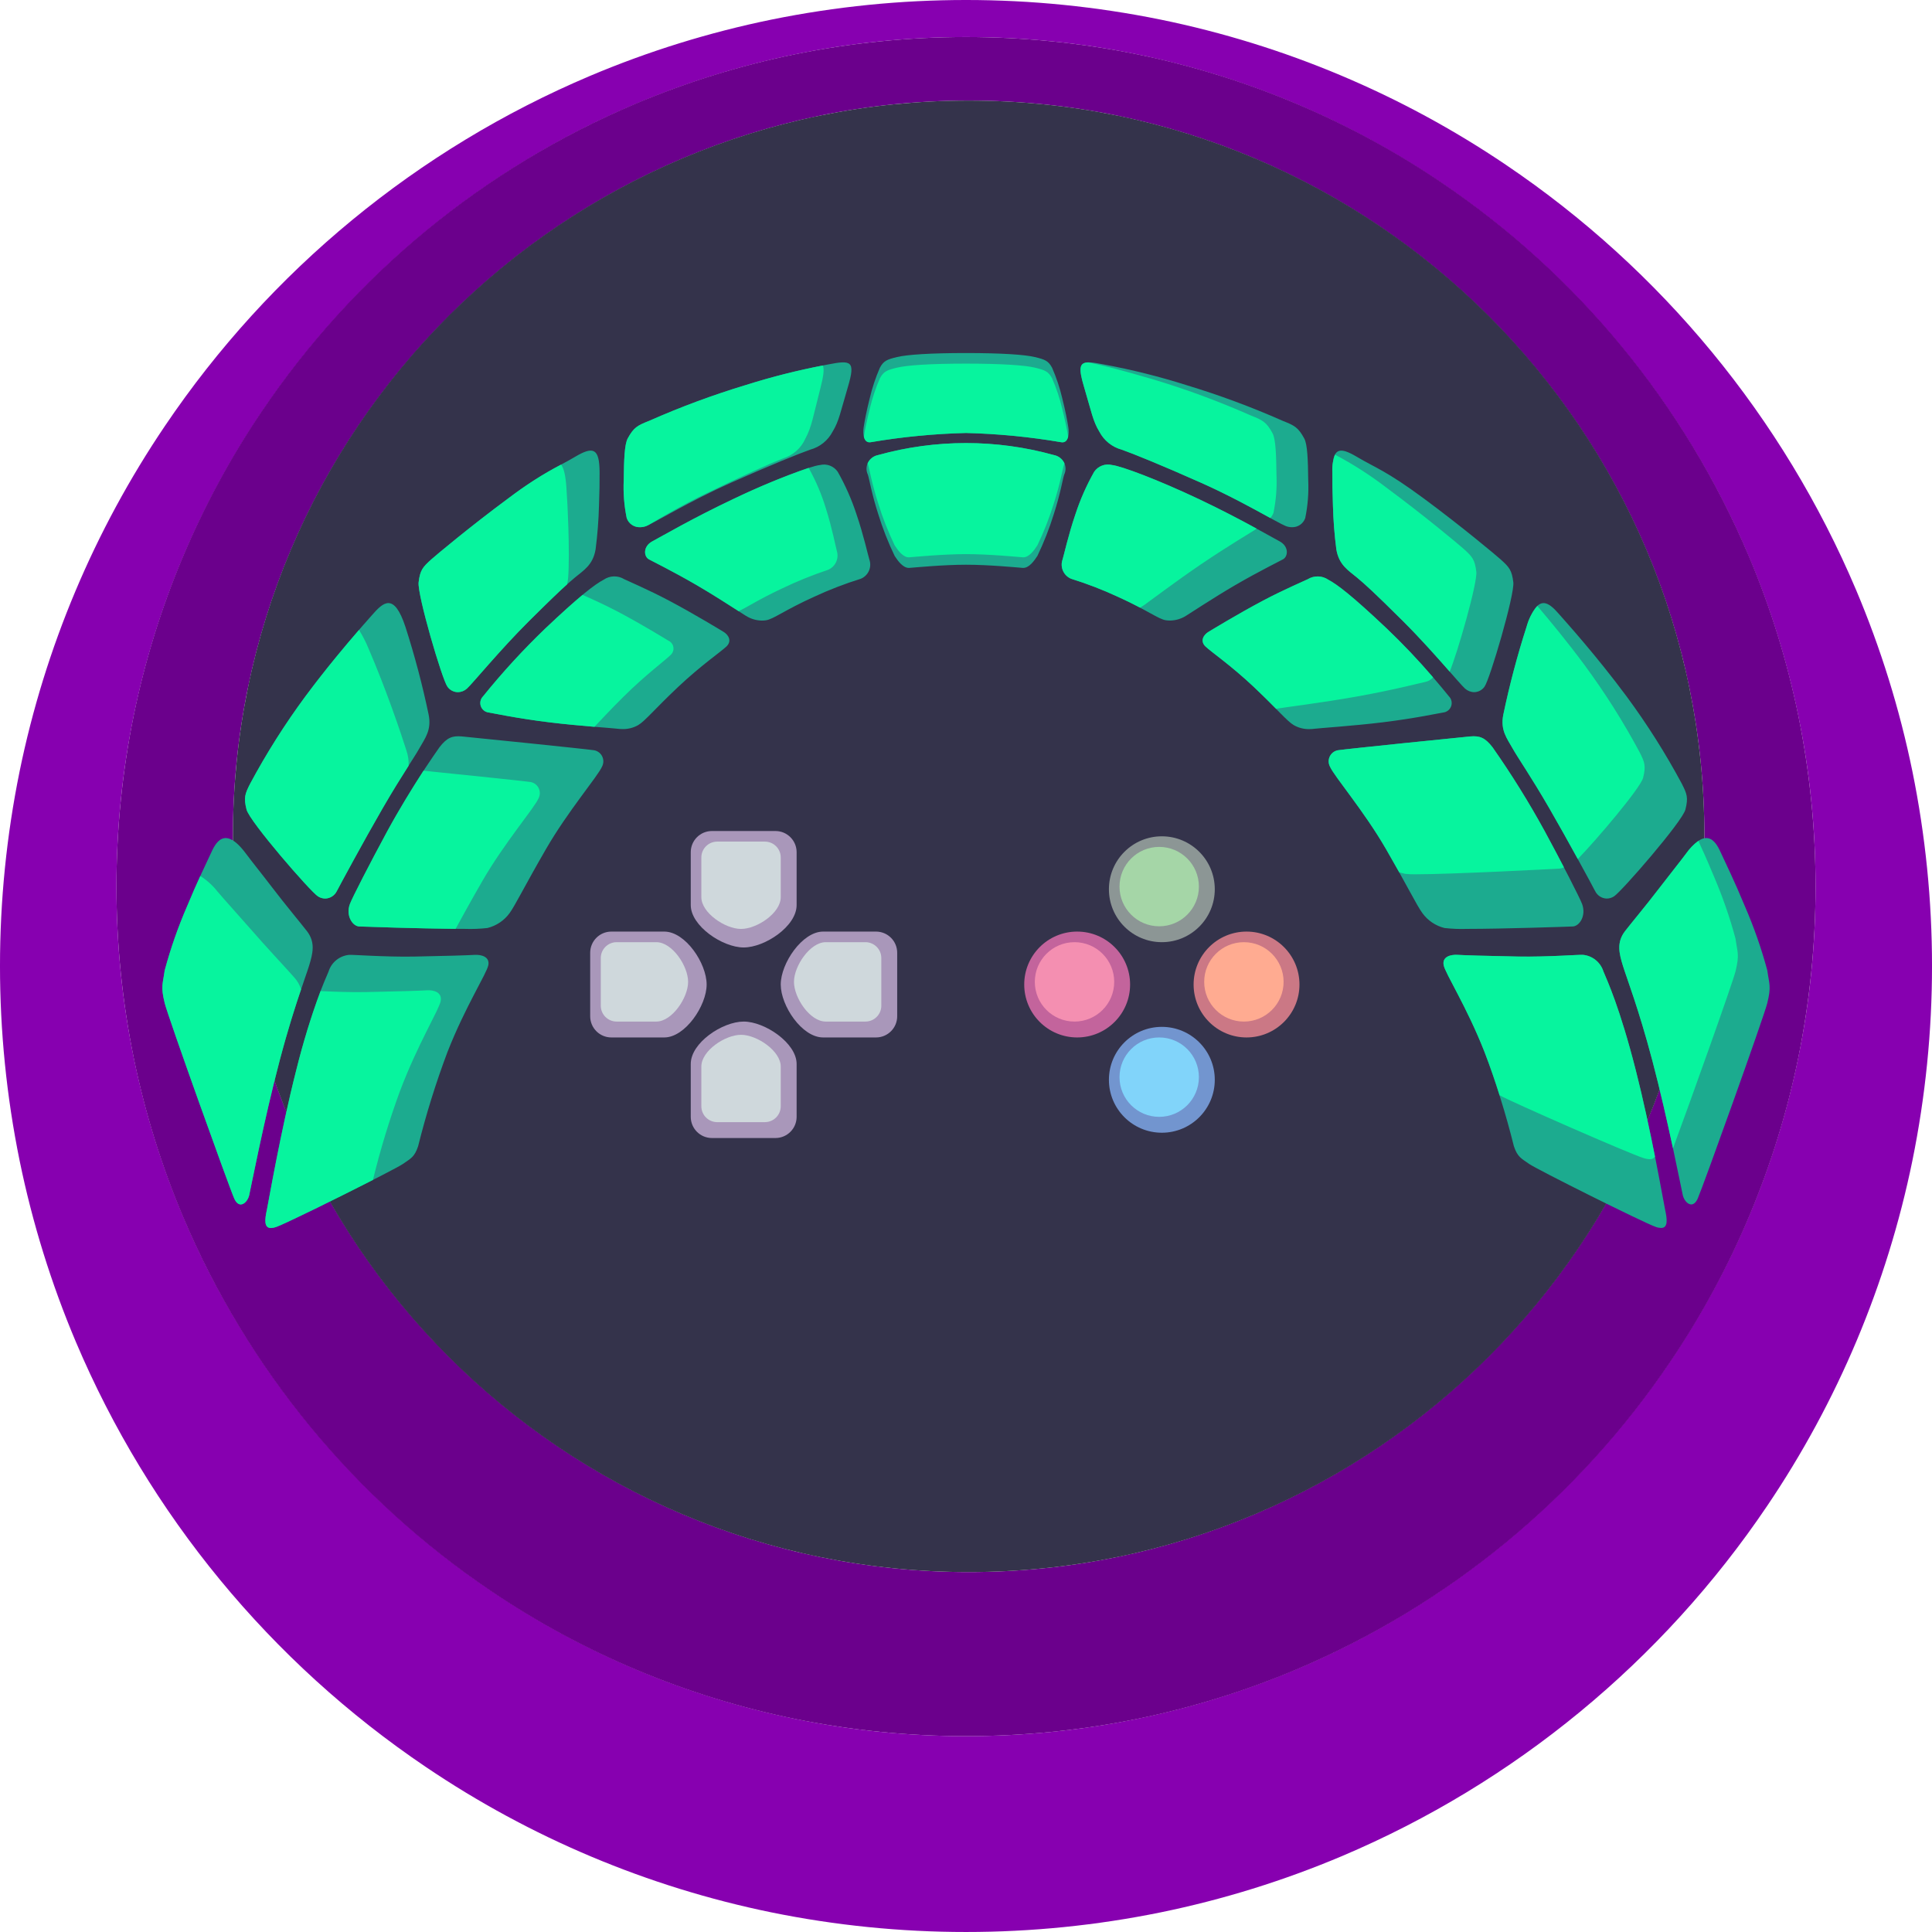
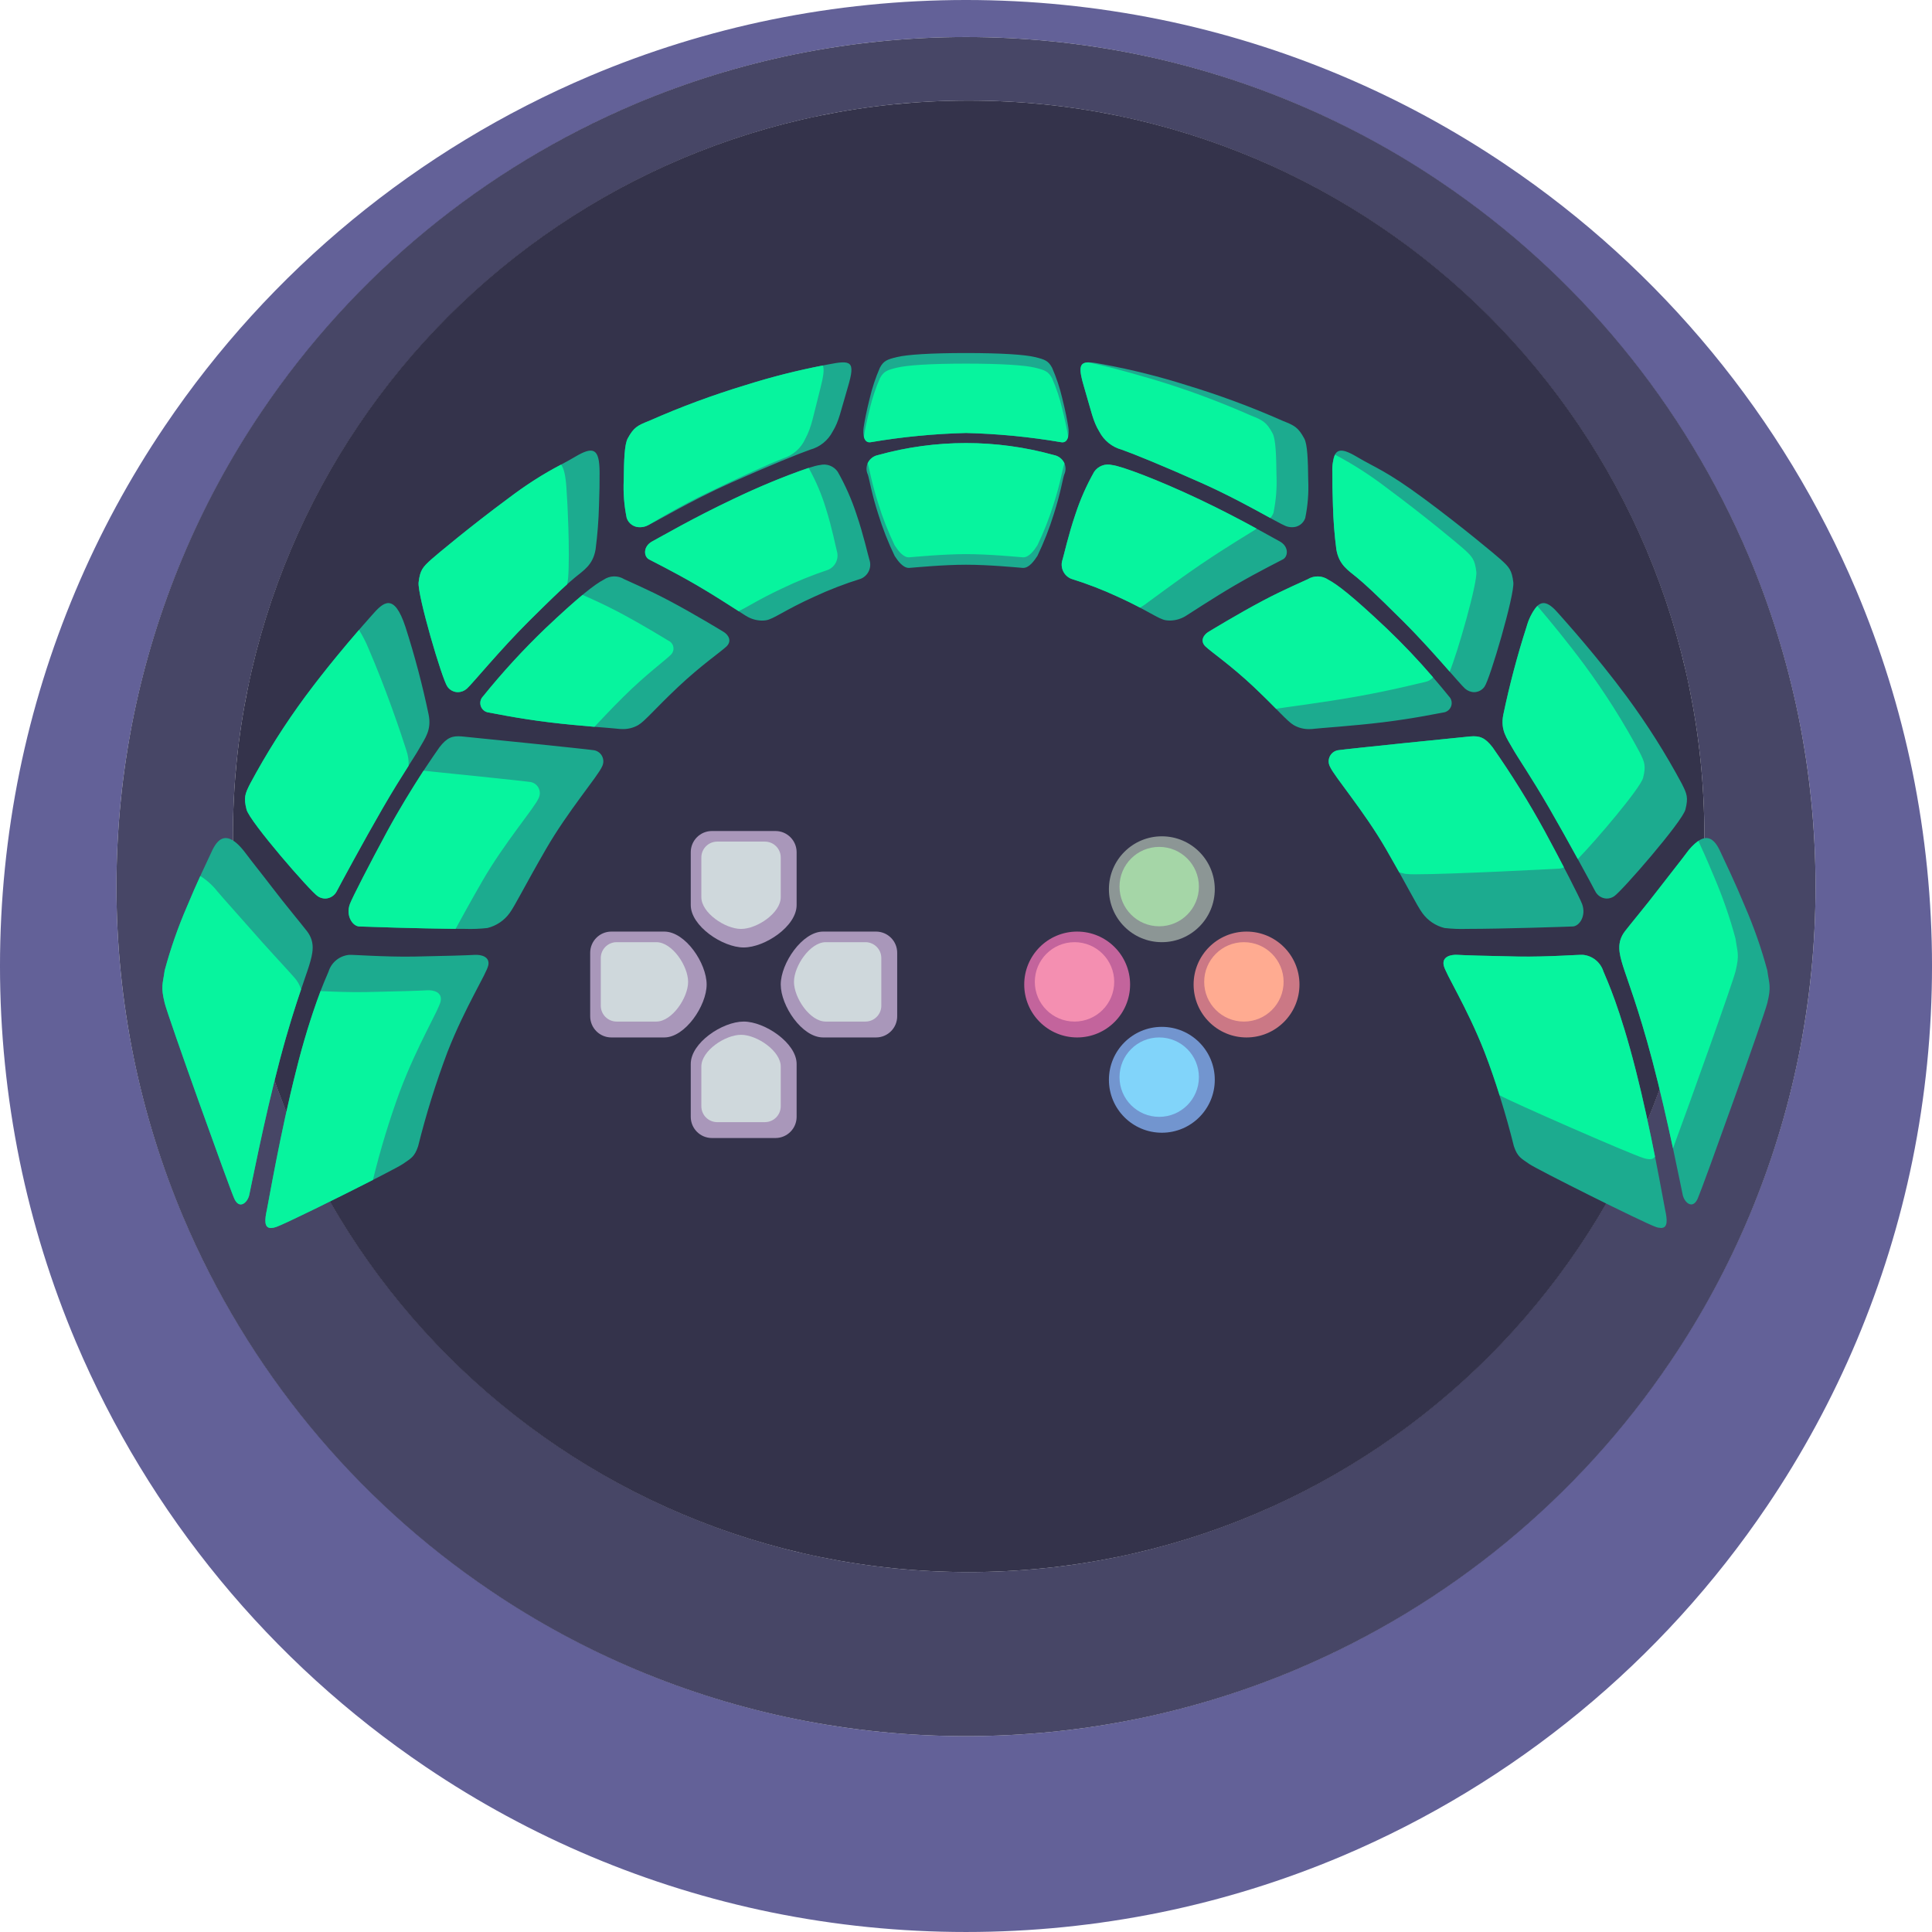
<svg xmlns="http://www.w3.org/2000/svg" width="365.001" height="364.999" viewBox="0 0 365.001 364.999">
  <g id="dark-3d-bulb" transform="translate(9516.001 1118.999)">
-     <path id="Path_268" data-name="Path 268" d="M7428.5,1792a183.849,183.849,0,0,1-36.78-3.708,181.506,181.506,0,0,1-65.258-27.461,183.037,183.037,0,0,1-66.122-80.295,181.551,181.551,0,0,1-10.634-34.257,184.265,184.265,0,0,1,0-73.56,181.487,181.487,0,0,1,27.46-65.257,183.031,183.031,0,0,1,80.3-66.12,181.567,181.567,0,0,1,34.257-10.634,184.278,184.278,0,0,1,73.56,0,181.493,181.493,0,0,1,65.257,27.46,183.026,183.026,0,0,1,66.121,80.294,181.592,181.592,0,0,1,10.634,34.257,184.289,184.289,0,0,1,0,73.56,181.511,181.511,0,0,1-27.46,65.257,183.042,183.042,0,0,1-80.294,66.121,181.585,181.585,0,0,1-34.257,10.634A183.841,183.841,0,0,1,7428.5,1792Zm0-358c-88.5,0-160.5,72-160.5,160.5s72,160.5,160.5,160.5,160.5-72,160.5-160.5S7517,1434,7428.5,1434Z" transform="translate(-16762 -2546)" fill="#8700b0" />
-     <path id="Path_267" data-name="Path 267" d="M7406.5,1748a161.681,161.681,0,0,1-32.347-3.261,159.617,159.617,0,0,1-57.391-24.15,160.959,160.959,0,0,1-58.149-70.615,159.69,159.69,0,0,1-9.352-30.127,162.067,162.067,0,0,1,0-64.693,159.632,159.632,0,0,1,24.149-57.391,160.966,160.966,0,0,1,70.615-58.15,159.689,159.689,0,0,1,30.128-9.352,162.066,162.066,0,0,1,64.692,0,159.615,159.615,0,0,1,57.391,24.15,160.962,160.962,0,0,1,58.15,70.615,159.723,159.723,0,0,1,9.352,30.128,162.067,162.067,0,0,1,0,64.693,159.623,159.623,0,0,1-24.15,57.391,160.975,160.975,0,0,1-70.615,58.15,159.676,159.676,0,0,1-30.128,9.352A161.667,161.667,0,0,1,7406.5,1748Zm.5-309c-76.645,0-139,62.355-139,139s62.355,139,139,139,139-62.355,139-139S7483.645,1439,7407,1439Z" transform="translate(-16740 -2539)" fill="#6b008c" />
+     <path id="Path_268" data-name="Path 268" d="M7428.5,1792a183.849,183.849,0,0,1-36.78-3.708,181.506,181.506,0,0,1-65.258-27.461,183.037,183.037,0,0,1-66.122-80.295,181.551,181.551,0,0,1-10.634-34.257,184.265,184.265,0,0,1,0-73.56,181.487,181.487,0,0,1,27.46-65.257,183.031,183.031,0,0,1,80.3-66.12,181.567,181.567,0,0,1,34.257-10.634,184.278,184.278,0,0,1,73.56,0,181.493,181.493,0,0,1,65.257,27.46,183.026,183.026,0,0,1,66.121,80.294,181.592,181.592,0,0,1,10.634,34.257,184.289,184.289,0,0,1,0,73.56,181.511,181.511,0,0,1-27.46,65.257,183.042,183.042,0,0,1-80.294,66.121,181.585,181.585,0,0,1-34.257,10.634A183.841,183.841,0,0,1,7428.5,1792Zm0-358c-88.5,0-160.5,72-160.5,160.5s72,160.5,160.5,160.5,160.5-72,160.5-160.5S7517,1434,7428.5,1434Z" transform="translate(-16762 -2546)" fill="#636198" />
+     <path id="Path_267" data-name="Path 267" d="M7406.5,1748a161.681,161.681,0,0,1-32.347-3.261,159.617,159.617,0,0,1-57.391-24.15,160.959,160.959,0,0,1-58.149-70.615,159.69,159.69,0,0,1-9.352-30.127,162.067,162.067,0,0,1,0-64.693,159.632,159.632,0,0,1,24.149-57.391,160.966,160.966,0,0,1,70.615-58.15,159.689,159.689,0,0,1,30.128-9.352,162.066,162.066,0,0,1,64.692,0,159.615,159.615,0,0,1,57.391,24.15,160.962,160.962,0,0,1,58.15,70.615,159.723,159.723,0,0,1,9.352,30.128,162.067,162.067,0,0,1,0,64.693,159.623,159.623,0,0,1-24.15,57.391,160.975,160.975,0,0,1-70.615,58.15,159.676,159.676,0,0,1-30.128,9.352A161.667,161.667,0,0,1,7406.5,1748Zm.5-309c-76.645,0-139,62.355-139,139s62.355,139,139,139,139-62.355,139-139S7483.645,1439,7407,1439Z" transform="translate(-16740 -2539)" fill="#474666" />
    <path id="Path_266" data-name="Path 266" d="M139,0A139,139,0,1,1,0,139,139,139,0,0,1,139,0Z" transform="translate(-9472 -1100)" fill="#34334B" />
    <g id="Group_148" data-name="Group 148" transform="translate(-548 -497)">
      <path id="Path_209" data-name="Path 209" d="M5,0H15c4.006,0,8,6,8,10s-4.058,10-8,10H5a4,4,0,0,1-4-4V4A4,4,0,0,1,5,0Z" transform="translate(-8857.5 -446)" fill="#a997ba" />
      <path id="Path_210" data-name="Path 210" d="M4,0h7.5c3,0,6,4.5,6,7.5s-3.044,7.5-6,7.5H4a3,3,0,0,1-3-3V3A3,3,0,0,1,4,0Z" transform="translate(-8855.5 -444)" fill="#cfd8dc" />
      <path id="Path_209-2" data-name="Path 209" d="M5,0H15c4.006,0,8,6,8,10s-4.058,10-8,10H5a4,4,0,0,1-4-4V4A4,4,0,0,1,5,0Z" transform="translate(-8817.5 -466) rotate(90)" fill="#a997ba" />
      <path id="Path_210-2" data-name="Path 210" d="M4,0h7.5c3,0,6,4.5,6,7.5s-3.044,7.5-6,7.5H4a3,3,0,0,1-3-3V3A3,3,0,0,1,4,0Z" transform="translate(-8820.5 -464) rotate(90)" fill="#cfd8dc" />
      <path id="Path_209-3" data-name="Path 209" d="M5,0H15c4.006,0,8,6,8,10s-4.058,10-8,10H5a4,4,0,0,1-4-4V4A4,4,0,0,1,5,0Z" transform="translate(-8797.5 -426) rotate(180)" fill="#a997ba" />
      <path id="Path_210-3" data-name="Path 210" d="M4,0h7.5c3,0,6,4.5,6,7.5s-3.044,7.5-6,7.5H4a3,3,0,0,1-3-3V3A3,3,0,0,1,4,0Z" transform="translate(-8800.5 -429) rotate(180)" fill="#cfd8dc" />
      <path id="Path_209-4" data-name="Path 209" d="M5,0H15c4.006,0,8,6,8,10s-4.058,10-8,10H5a4,4,0,0,1-4-4V4A4,4,0,0,1,5,0Z" transform="translate(-8837.5 -406) rotate(-90)" fill="#a997ba" />
      <path id="Path_210-4" data-name="Path 210" d="M4,0h7.5c3,0,6,4.5,6,7.5s-3.044,7.5-6,7.5H4a3,3,0,0,1-3-3V3A3,3,0,0,1,4,0Z" transform="translate(-8835.5 -409) rotate(-90)" fill="#cfd8dc" />
      <path id="Path_258" data-name="Path 258" d="M10,0A10,10,0,1,1,0,10,10,10,0,0,1,10,0Z" transform="translate(-8742.5 -446)" fill="#cb7885" />
      <path id="Path_256" data-name="Path 256" d="M10,0A10,10,0,1,1,0,10,10,10,0,0,1,10,0Z" transform="translate(-8758.5 -428)" fill="#7295cf" />
      <path id="Path_262" data-name="Path 262" d="M10,0A10,10,0,1,1,0,10,10,10,0,0,1,10,0Z" transform="translate(-8758.5 -464)" fill="#8c9695" />
      <path id="Path_259" data-name="Path 259" d="M10,0A10,10,0,1,1,0,10,10,10,0,0,1,10,0Z" transform="translate(-8774.5 -446)" fill="#c3649c" />
      <path id="Path_263" data-name="Path 263" d="M7.5,0A7.5,7.5,0,1,1,0,7.5,7.5,7.5,0,0,1,7.5,0Z" transform="translate(-8756.5 -462)" fill="#a5d6a7" />
      <path id="Path_260" data-name="Path 260" d="M7.5,0A7.5,7.5,0,1,1,0,7.5,7.5,7.5,0,0,1,7.5,0Z" transform="translate(-8740.5 -444)" fill="#ffab91" />
      <path id="Path_257" data-name="Path 257" d="M7.5,0A7.5,7.5,0,1,1,0,7.5,7.5,7.5,0,0,1,7.5,0Z" transform="translate(-8756.5 -426)" fill="#81d4fa" />
      <path id="Path_261" data-name="Path 261" d="M7.5,0A7.5,7.5,0,1,1,0,7.5,7.5,7.5,0,0,1,7.5,0Z" transform="translate(-8772.5 -444)" fill="#f48fb1" />
      <path id="Path_265" data-name="Path 265" d="M299.294,165.088c-2.395-.845-22.471-10.874-23.916-11.9s-2.183-1.267-2.871-3.345a161.017,161.017,0,0,0-5.554-17.824c-3.38-8.607-7.417-14.814-7.712-16.393s1.313-2.012,2.614-1.933,5.427.209,11.412.32c2.831.052,5.822-.051,8.157-.155,2.118-.094,3.7-.189,4.13-.166a4.5,4.5,0,0,1,3.869,3.134c.755,1.809,3.091,6.82,6.092,18.575s5.29,25.193,5.556,26.4c.422,1.923.569,3.49-.755,3.491A3.155,3.155,0,0,1,299.294,165.088ZM36.929,161.809c.266-1.21,2.557-14.649,5.557-26.4s5.336-16.766,6.091-18.575a4.5,4.5,0,0,1,3.869-3.134c.432-.023,2.012.071,4.129.166,2.335.1,5.326.207,8.158.155,5.984-.112,10.112-.241,11.412-.32s2.908.354,2.613,1.933-4.331,7.786-7.712,16.393a161.225,161.225,0,0,0-5.554,17.824c-.687,2.078-1.426,2.324-2.87,3.345s-21.521,11.051-23.916,11.9a3.155,3.155,0,0,1-1.021.212C36.361,165.3,36.507,163.732,36.929,161.809Zm267.5-2.661c-.194-.768-2.8-14.258-5.794-25.6-2.576-9.743-4.82-15.484-5.527-17.794s-1.236-4.394.385-6.516c1.039-1.363,4.024-4.912,6.69-8.41,1.778-2.332,3.723-4.736,4.833-6.234,4.183-5.647,5.859-1.809,6.683,0s2.416,5,4.446,9.905a87.553,87.553,0,0,1,4.242,12.142c.357,2.62.778,2.976,0,6.159-.632,2.59-12.191,34.8-13.142,36.927-.36.808-.8,1.12-1.23,1.12C305.316,160.849,304.649,160.012,304.431,159.148Zm-273.677.581C29.8,157.6,18.244,125.393,17.612,122.8c-.778-3.182-.357-3.539,0-6.159A87.553,87.553,0,0,1,21.854,104.5c2.03-4.9,3.622-8.1,4.446-9.905s2.5-5.647,6.682,0c1.11,1.5,3.055,3.9,4.832,6.233,2.667,3.5,5.65,7.048,6.691,8.41,1.621,2.122,1.092,4.207.385,6.516s-2.951,8.05-5.527,17.794c-3,11.34-5.6,24.83-5.794,25.6-.218.864-.885,1.7-1.586,1.7C31.555,160.849,31.114,160.537,30.754,159.729Zm228.661-51.1a7.347,7.347,0,0,1-4.194-2.825c-1.1-1.517-2.714-4.9-6.881-12.109S238.563,79.977,237.76,78.13a2.127,2.127,0,0,1,1.722-3.114c.973-.167,22.93-2.421,24.742-2.58s2.819.2,4.247,2.039a168.848,168.848,0,0,1,9.859,15.854c3.365,6.217,6.629,12.584,7.061,13.746.827,2.227-.489,4.2-1.754,4.257-.951.045-13.206.459-19.949.459A29.328,29.328,0,0,1,259.415,108.627Zm-205.052-.3c-1.265-.059-2.58-2.03-1.753-4.257.431-1.162,3.7-7.529,7.061-13.745a168.615,168.615,0,0,1,9.858-15.855c1.428-1.843,2.435-2.2,4.247-2.04s23.77,2.414,24.742,2.581a2.127,2.127,0,0,1,1.723,3.114c-.8,1.847-6.412,8.352-10.579,15.564s-5.784,10.591-6.881,12.109a7.349,7.349,0,0,1-4.195,2.825,29.326,29.326,0,0,1-4.272.163C67.569,108.791,55.315,108.377,54.363,108.332Zm233.5-6.673c-.638-1.236-5.087-9.473-8.643-15.622s-5.965-9.568-6.974-11.38-2.343-3.4-1.728-6.374a163.556,163.556,0,0,1,4.372-16.535c2.176-6.611,4.216-4.645,6.311-2.244,1.071,1.228,6.846,7.6,12.607,15.373a135.847,135.847,0,0,1,10.419,16.471c.988,1.947,1.259,2.632.689,4.9s-12.071,15.5-13.488,16.4a2.556,2.556,0,0,1-1.369.417A2.5,2.5,0,0,1,287.866,101.66Zm-241.3.986c-1.417-.893-12.919-14.132-13.488-16.4s-.3-2.953.689-4.9a136.089,136.089,0,0,1,10.42-16.472c5.76-7.769,11.535-14.145,12.606-15.372,2.1-2.4,4.135-4.368,6.311,2.244a163.37,163.37,0,0,1,4.373,16.535c.614,2.972-.72,4.562-1.729,6.374s-3.417,5.229-6.973,11.379-8,14.387-8.643,15.623a2.5,2.5,0,0,1-2.2,1.4A2.556,2.556,0,0,1,46.568,102.645Zm56.44-31.681c-.715-.1-7.309-.533-12.712-1.2-6.33-.775-10.837-1.772-11.462-1.855a1.8,1.8,0,0,1-1.067-3.063,137.834,137.834,0,0,1,11.77-12.829c6.683-6.324,9.394-8.331,11.008-9.189a3.576,3.576,0,0,1,3.908-.094c.65.322,4.568,1.987,8.4,4.017,4.986,2.642,9.94,5.683,10.331,5.914.9.529,1.682,1.714.564,2.775s-4.78,3.543-9.149,7.663-6.253,6.454-7.52,7.185a5.666,5.666,0,0,1-2.914.755A8.451,8.451,0,0,1,103.008,70.964Zm127.915-.671c-1.265-.732-3.149-3.065-7.519-7.185s-8.033-6.6-9.15-7.663-.333-2.245.565-2.775c.391-.23,5.344-3.271,10.331-5.915,3.83-2.029,7.748-3.694,8.4-4.017a3.578,3.578,0,0,1,3.908.095c1.614.858,4.324,2.865,11.008,9.189a138.012,138.012,0,0,1,11.77,12.828,1.8,1.8,0,0,1-1.067,3.064c-.626.083-5.133,1.08-11.463,1.855-5.4.662-12,1.1-12.711,1.2a8.472,8.472,0,0,1-1.154.084A5.673,5.673,0,0,1,230.923,70.293Zm32.36-6.9c-1.039-.925-6.292-7.353-11.757-12.78s-7.068-6.872-8.658-8.2-3.406-2.336-3.9-5.331a79.958,79.958,0,0,1-.641-8.226c-.092-2.475-.129-4.643-.113-6.388.041-4.438,1.15-4.932,4.652-2.849s5.468,2.567,12.63,7.859,13.72,10.792,14.512,11.507c1.62,1.463,2.119,2.007,2.4,4.326s-4.44,18.385-5.443,19.726A2.42,2.42,0,0,1,265,64.067,2.607,2.607,0,0,1,263.283,63.392Zm-192.25-.358c-1-1.341-5.723-17.407-5.443-19.726s.779-2.863,2.4-4.326c.792-.715,7.351-6.214,14.512-11.507s9.129-5.775,12.63-7.859,4.611-1.589,4.651,2.849c.016,1.744-.021,3.911-.113,6.387a79.958,79.958,0,0,1-.641,8.226c-.492,2.994-2.307,4-3.9,5.331s-3.193,2.775-8.658,8.2S75.755,62.467,74.716,63.392A2.607,2.607,0,0,1,73,64.067,2.42,2.42,0,0,1,71.033,63.034Zm56.4-13.379c-.583-.345-5.206-3.416-9.292-5.794-4.566-2.658-8.594-4.621-9.074-4.9-.962-.562-1.1-2.441.683-3.392s7.655-4.381,15.268-7.983,14.624-6.244,16.387-6.425a3.152,3.152,0,0,1,3.37,1.274,44.081,44.081,0,0,1,3.539,8.02c1.317,3.829,2.215,7.892,2.436,8.568a2.882,2.882,0,0,1-1.633,3.628,70.441,70.441,0,0,0-8.81,3.4c-5.592,2.525-7.7,4.246-9.105,4.44a5.7,5.7,0,0,1-.77.053A5.776,5.776,0,0,1,127.438,49.655Zm79.355.832c-1.409-.193-3.514-1.913-9.105-4.439a70.6,70.6,0,0,0-8.81-3.4,2.883,2.883,0,0,1-1.633-3.628c.221-.676,1.12-4.738,2.435-8.569a44.054,44.054,0,0,1,3.54-8.018,3.151,3.151,0,0,1,3.37-1.275c1.763.18,8.774,2.824,16.387,6.425s13.484,7.033,15.268,7.983,1.645,2.831.683,3.392c-.48.28-4.508,2.243-9.074,4.9-4.086,2.378-8.708,5.45-9.292,5.794a5.77,5.77,0,0,1-3,.886A5.675,5.675,0,0,1,206.793,50.486ZM155.517,38.321a57.2,57.2,0,0,1-3.1-7.9c-1.264-3.913-1.684-6.669-1.955-7.437a2.618,2.618,0,0,1,1.955-3.716,61.981,61.981,0,0,1,33.175,0,2.616,2.616,0,0,1,1.955,3.714c-.271.768-.691,3.524-1.955,7.437a57.2,57.2,0,0,1-3.1,7.9c-.6.94-1.575,2.272-2.666,2.272-.033,0-.068,0-.1,0-1.134-.086-6.384-.6-10.716-.6s-9.581.516-10.714.6c-.034,0-.067,0-.1,0C157.092,40.593,156.117,39.262,155.517,38.321ZM229.4,32.682c-1.418-.548-8.26-4.731-15.928-8.148s-12.889-5.517-15.029-6.275a6.776,6.776,0,0,1-4.258-3.423c-1.2-1.967-1.454-3.629-2.9-8.492s-.616-5.046,3.785-4.181a130.377,130.377,0,0,1,15.582,3.9,157.974,157.974,0,0,1,18.175,6.74c2.219.874,2.937,1.232,4.08,3.344.608,1.126.7,4.118.747,7.873a28.933,28.933,0,0,1-.563,7.154,2.565,2.565,0,0,1-2.522,1.729A3.257,3.257,0,0,1,229.4,32.682ZM104.9,31.172a28.857,28.857,0,0,1-.564-7.153c.046-3.757.139-6.748.748-7.873,1.142-2.113,1.859-2.47,4.08-3.344a157.9,157.9,0,0,1,18.175-6.74,130.625,130.625,0,0,1,15.581-3.9c4.4-.866,5.227-.683,3.785,4.181s-1.7,6.526-2.9,8.492a6.778,6.778,0,0,1-4.258,3.423c-2.141.758-7.361,2.858-15.029,6.276s-14.511,7.6-15.929,8.148a3.256,3.256,0,0,1-1.17.22A2.566,2.566,0,0,1,104.9,31.172Zm82.056-14.329A125.43,125.43,0,0,0,169,15.1v0a125.561,125.561,0,0,0-17.959,1.738c-1.391.264-1.557-1.544-1.382-2.762s.577-3.249,1.165-5.58a33.778,33.778,0,0,1,1.91-5.728c.7-1.3,1.332-1.557,3.264-2.018S162.335,0,169,0s11.072.294,13,.756,2.56.716,3.264,2.018a33.861,33.861,0,0,1,1.91,5.728c.589,2.331.987,4.361,1.165,5.58.164,1.137.03,2.788-1.122,2.788A1.364,1.364,0,0,1,186.959,16.844Z" transform="translate(-8954.5 -555.3)" fill="#1cab8f" />
      <path id="Path_264" data-name="Path 264" d="M36.929,161.809c.265-1.21,2.556-14.649,5.556-26.4a134.482,134.482,0,0,1,4.574-14.869l.518.024c2.335.108,5.325.216,8.157.162,5.984-.116,10.111-.251,11.411-.334s2.908.369,2.614,2.013-4.332,8.108-7.712,17.072a155.27,155.27,0,0,0-5.089,16.739c-6.56,3.352-16.6,8.293-18.252,8.875a3.151,3.151,0,0,1-1.021.212C36.36,165.3,36.507,163.732,36.929,161.809Zm-6.176-2.08C29.8,157.6,18.243,125.393,17.611,122.8c-.777-3.182-.357-3.54,0-6.159A87.553,87.553,0,0,1,21.853,104.5c.932-2.251,1.772-4.142,2.488-5.7a12.673,12.673,0,0,1,3.243,2.928c1.4,1.655,3.845,4.323,6.088,6.9,3.365,3.868,7.1,7.818,8.412,9.325a5.985,5.985,0,0,1,1.294,2.265c-1.046,3.088-2.471,7.49-4.016,13.332-3,11.34-5.6,24.83-5.794,25.6-.218.864-.884,1.7-1.585,1.7C31.555,160.849,31.114,160.538,30.753,159.729ZM297,152.088c-2.706-.839-25.246-10.723-27.194-11.871-.791-2.544-1.747-5.369-2.856-8.195-3.382-8.607-7.418-14.814-7.713-16.393s1.313-2.012,2.615-1.933,5.427.209,11.41.32c2.831.052,5.822-.051,8.158-.155,2.119-.094,3.7-.189,4.13-.166a4.5,4.5,0,0,1,3.869,3.134c.756,1.809,3.091,6.82,6.091,18.574,1.427,5.589,2.693,11.559,3.657,16.413a1.059,1.059,0,0,1-1,.482A4.034,4.034,0,0,1,297,152.088Zm1.633-18.538c-2.576-9.743-4.821-15.484-5.528-17.794s-1.236-4.394.384-6.516c1.04-1.363,4.024-4.912,6.691-8.41,1.778-2.332,3.723-4.736,4.832-6.234a10.135,10.135,0,0,1,2.351-2.43c.775,1.675,1.717,3.771,2.778,6.336a87.552,87.552,0,0,1,4.242,12.141c.357,2.62.778,2.976,0,6.159-.523,2.144-8.531,24.574-11.815,33.45C301.525,145.376,300.13,139.2,298.638,133.55ZM54.363,108.332c-1.265-.059-2.581-2.03-1.754-4.257.432-1.162,3.7-7.529,7.061-13.745,2.052-3.79,4.735-8.167,6.841-11.424,7.029.714,19.286,1.985,20.007,2.109a2.128,2.128,0,0,1,1.722,3.114c-.8,1.848-6.412,8.352-10.579,15.564-2.426,4.2-3.989,7.1-5.087,9.09C65.657,108.726,55.238,108.374,54.363,108.332Zm-7.795-5.687c-1.417-.893-12.919-14.132-13.488-16.4s-.3-2.953.689-4.9A135.823,135.823,0,0,1,44.188,64.877c3.839-5.176,7.682-9.734,10.139-12.562a23.033,23.033,0,0,1,1.757,3.412c3.365,7.8,6.1,15.908,7.2,19.363a7.671,7.671,0,0,1,.407,2.885c-1.235,1.939-2.889,4.556-4.916,8.06-3.556,6.15-8,14.387-8.643,15.623a2.505,2.505,0,0,1-2.2,1.4A2.56,2.56,0,0,1,46.568,102.645Zm205.416-4.254q-.593-.126-1.144-.3c-.714-1.279-1.54-2.739-2.5-4.4-4.167-7.212-9.775-13.717-10.579-15.564a2.127,2.127,0,0,1,1.722-3.114c.972-.167,22.93-2.421,24.742-2.58s2.819.2,4.247,2.039a168.5,168.5,0,0,1,9.858,15.854c1.275,2.356,2.537,4.734,3.634,6.842a2.156,2.156,0,0,1-.824.231c-1.312.082-20.461,1.075-27.063,1.075A14.534,14.534,0,0,1,251.984,98.391Zm27.239-12.353c-3.556-6.15-5.965-9.568-6.974-11.38s-2.342-3.4-1.729-6.374a163.368,163.368,0,0,1,4.373-16.535,9.777,9.777,0,0,1,2.042-3.968c2.408,2.819,5.644,6.738,8.875,11.1A135.723,135.723,0,0,1,296.23,75.349c.989,1.947,1.26,2.632.69,4.9-.489,1.945-9.03,11.973-12.337,15.34C282.956,92.626,280.981,89.077,279.223,86.037ZM90.3,69.769c-6.33-.775-10.837-1.772-11.462-1.855a1.8,1.8,0,0,1-1.067-3.063A137.756,137.756,0,0,1,89.536,52.023c3.1-2.934,5.347-4.939,7.025-6.332,1.446.637,4.111,1.818,6.723,3.2,4.584,2.42,9.123,5.231,9.482,5.444a1.629,1.629,0,0,1,.434,2.7c-1.085,1.08-4.6,3.64-8.844,7.833-2.635,2.6-4.345,4.5-5.554,5.745C96.326,70.4,93.146,70.118,90.3,69.769Zm133.109-6.661c-4.371-4.119-8.034-6.6-9.151-7.663s-.333-2.245.564-2.775c.392-.23,5.345-3.271,10.333-5.915,3.829-2.029,7.747-3.694,8.4-4.017a3.58,3.58,0,0,1,3.909.095c1.614.858,4.324,2.865,11.007,9.189a123.144,123.144,0,0,1,8.772,9.247,2.635,2.635,0,0,1-1.456.86c-.717.133-5.912,1.512-13.162,2.8-6.189,1.1-13.712,2.048-14.533,2.2-.168.032-.336.061-.5.085C226.51,66.126,225.158,64.76,223.405,63.108ZM71.033,63.034c-1-1.341-5.723-17.407-5.443-19.726s.779-2.863,2.4-4.326c.792-.715,7.351-6.214,14.512-11.507a68.488,68.488,0,0,1,10-6.4c.545.714.844,2.093,1,4.264.149,2.044.276,4.58.37,7.473.115,3.562.135,7.48-.035,9.586a8.8,8.8,0,0,1-.2,1.3c-1.364,1.223-3.3,3.069-7.169,6.914-5.464,5.427-10.718,11.855-11.757,12.78A2.6,2.6,0,0,1,73,64.066,2.417,2.417,0,0,1,71.033,63.034ZM251.526,50.612c-5.465-5.427-7.067-6.872-8.657-8.2s-3.406-2.336-3.9-5.331a80.214,80.214,0,0,1-.641-8.226c-.092-2.475-.13-4.643-.113-6.388a7.865,7.865,0,0,1,.495-3.272,68.544,68.544,0,0,1,9.787,6.283c7.16,5.293,13.72,10.792,14.512,11.506,1.62,1.463,2.12,2.007,2.4,4.326.251,2.081-3.523,15.23-5.027,18.878C258.116,57.606,254.86,53.924,251.526,50.612Zm-133.38-6.752c-4.566-2.658-8.594-4.621-9.074-4.9-.962-.562-1.1-2.441.683-3.392s7.655-4.381,15.268-7.983a132.1,132.1,0,0,1,14.218-5.872c.039.045.077.092.116.14a38.327,38.327,0,0,1,3.176,7.519c1.152,3.6,1.89,7.445,2.083,8.081a2.919,2.919,0,0,1-1.716,3.514,74.951,74.951,0,0,0-8.708,3.538c-4.492,2.108-6.729,3.632-8.15,4.257C124.239,47.6,121.056,45.554,118.146,43.861Zm79.542,2.187a70.483,70.483,0,0,0-8.811-3.4,2.884,2.884,0,0,1-1.633-3.628c.221-.676,1.12-4.738,2.436-8.569a44.142,44.142,0,0,1,3.539-8.018,3.153,3.153,0,0,1,3.37-1.275c1.762.18,8.773,2.824,16.386,6.425,4.352,2.058,8.134,4.062,10.909,5.577a1.759,1.759,0,0,1-.268.225c-.546.372-5.092,3.046-10.291,6.575-4.649,3.156-9.953,7.164-10.619,7.621q-.412.283-.826.514C200.75,47.5,199.379,46.811,197.688,46.048Zm-17.973-7.459c-1.134-.086-6.384-.6-10.715-.6s-9.582.516-10.714.6-2.15-1.3-2.768-2.267a57.328,57.328,0,0,1-3.1-7.9c-1.264-3.913-1.684-6.669-1.954-7.438-.017-.049-.033-.1-.049-.148a2.854,2.854,0,0,1,2-1.568,61.981,61.981,0,0,1,33.175,0,2.857,2.857,0,0,1,2.005,1.566c-.015.049-.032.1-.049.148-.272.769-.692,3.524-1.956,7.438a57.2,57.2,0,0,1-3.1,7.9c-.6.941-1.574,2.272-2.665,2.272C179.782,38.593,179.749,38.591,179.715,38.588ZM104.9,31.172a28.876,28.876,0,0,1-.563-7.153c.046-3.757.139-6.748.747-7.874,1.143-2.112,1.86-2.47,4.08-3.344A158.314,158.314,0,0,1,127.34,6.062a130.3,130.3,0,0,1,14.62-3.71c.3.74.1,2.092-.483,4.357-1.394,5.4-1.634,7.252-2.813,9.43a6.794,6.794,0,0,1-4.228,3.77c-2.134.823-7.339,3.111-14.979,6.841-3.926,1.916-7.631,4.059-10.5,5.772-.144.069-.266.123-.362.16a3.256,3.256,0,0,1-1.17.22A2.567,2.567,0,0,1,104.9,31.172Zm108.572-6.638c-7.668-3.416-12.888-5.517-15.029-6.275a6.774,6.774,0,0,1-4.257-3.423c-1.2-1.967-1.455-3.629-2.9-8.492-1.021-3.447-.9-4.543.817-4.581,2.783.571,5.564,1.25,12.55,3.3a157.928,157.928,0,0,1,18.174,6.74c2.22.874,2.938,1.232,4.081,3.344.608,1.126.7,4.118.747,7.873a28.933,28.933,0,0,1-.563,7.154,2.522,2.522,0,0,1-.612.986C223.477,29.51,218.665,26.846,213.475,24.534Zm-26.517-7.691A125.4,125.4,0,0,0,169,15.1v0a125.592,125.592,0,0,0-17.959,1.738c-.778.148-1.173-.355-1.338-1.039.194-1.237.577-3.14,1.122-5.3a33.837,33.837,0,0,1,1.911-5.728c.7-1.3,1.331-1.557,3.263-2.018S162.334,2,169,2s11.072.294,13,.756,2.559.716,3.263,2.018a33.776,33.776,0,0,1,1.91,5.728c.547,2.163.93,4.066,1.124,5.3-.147.6-.471,1.066-1.08,1.066A1.373,1.373,0,0,1,186.958,16.844Z" transform="translate(-8954.5 -555.3)" fill="#07f49e" />
    </g>
  </g>
</svg>
